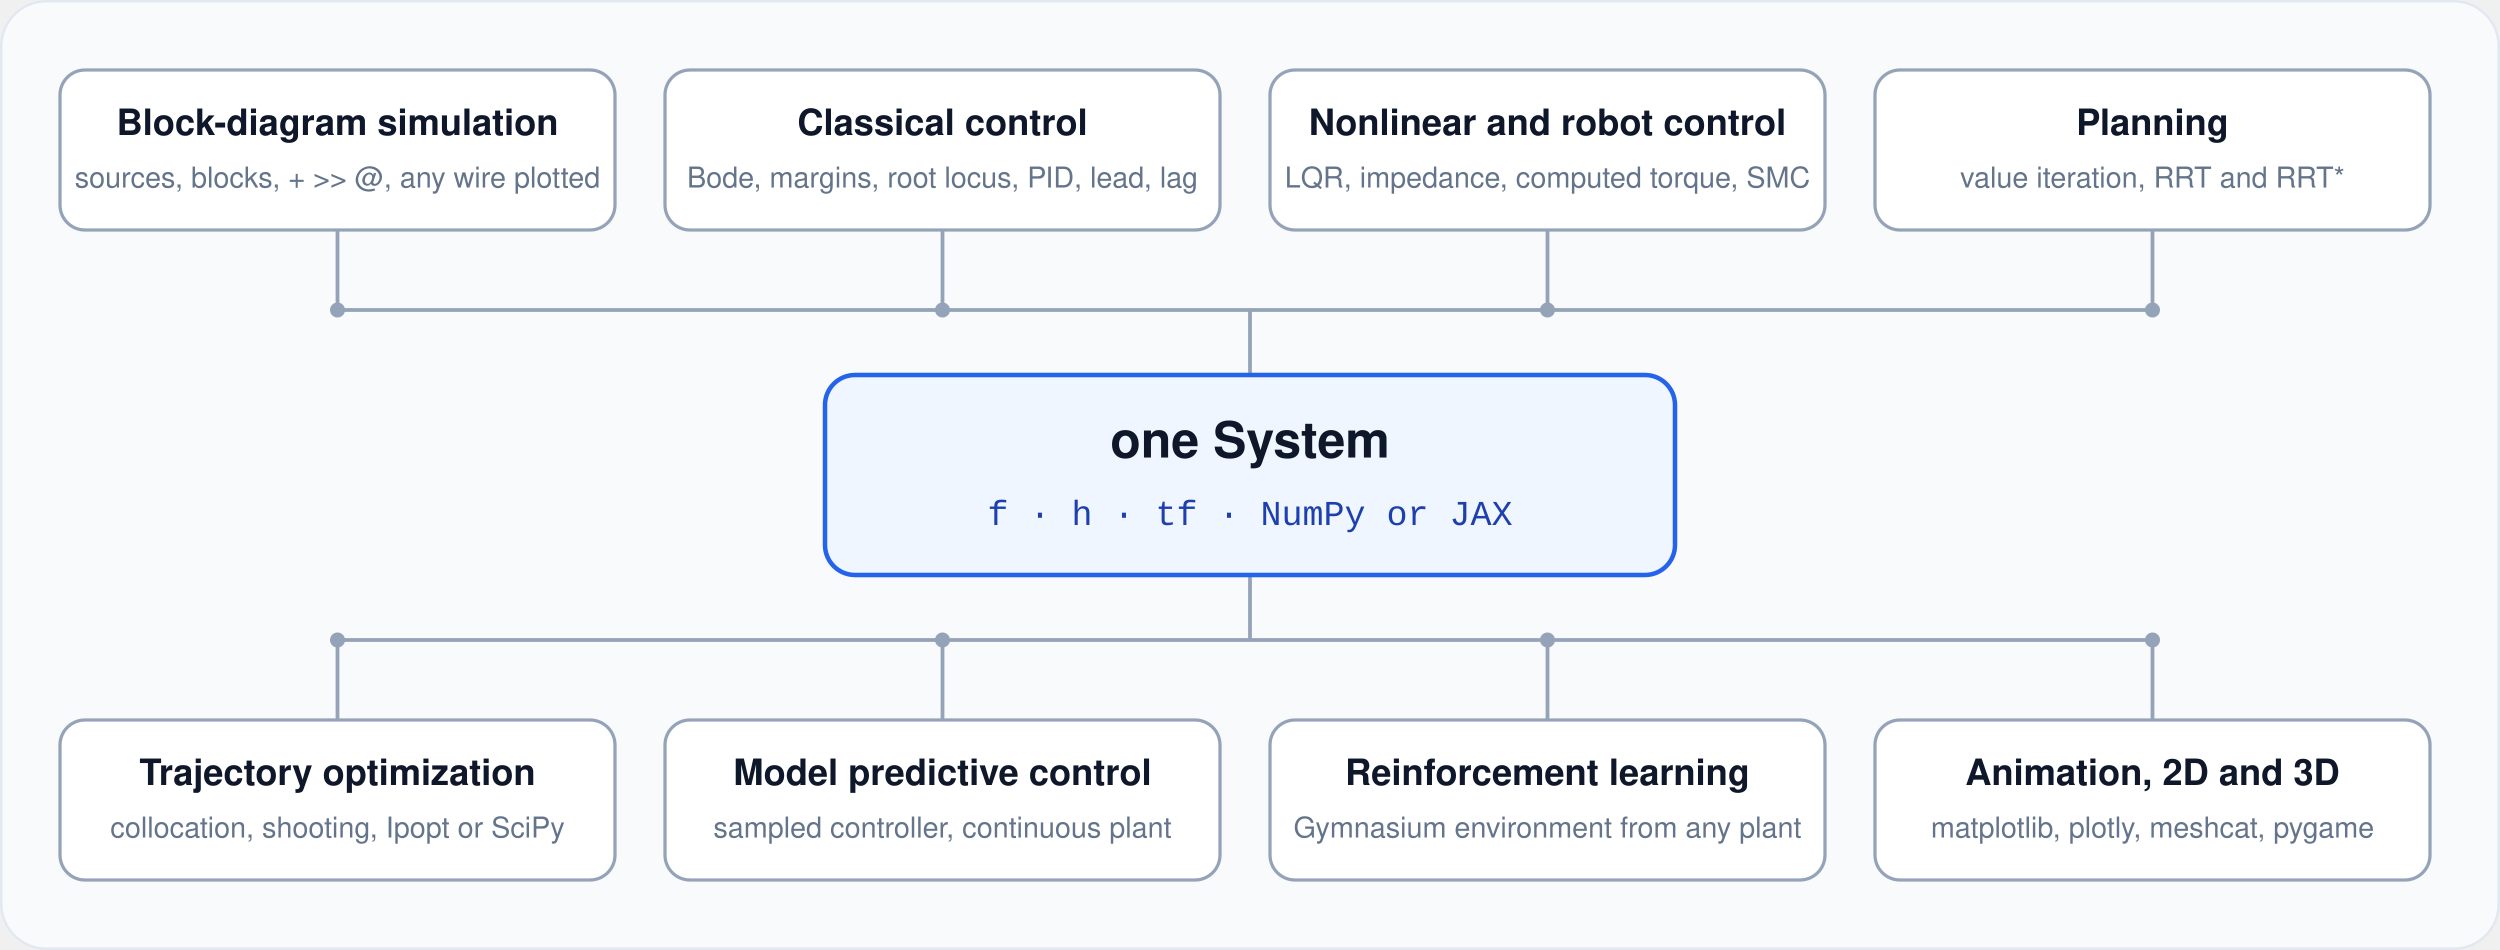
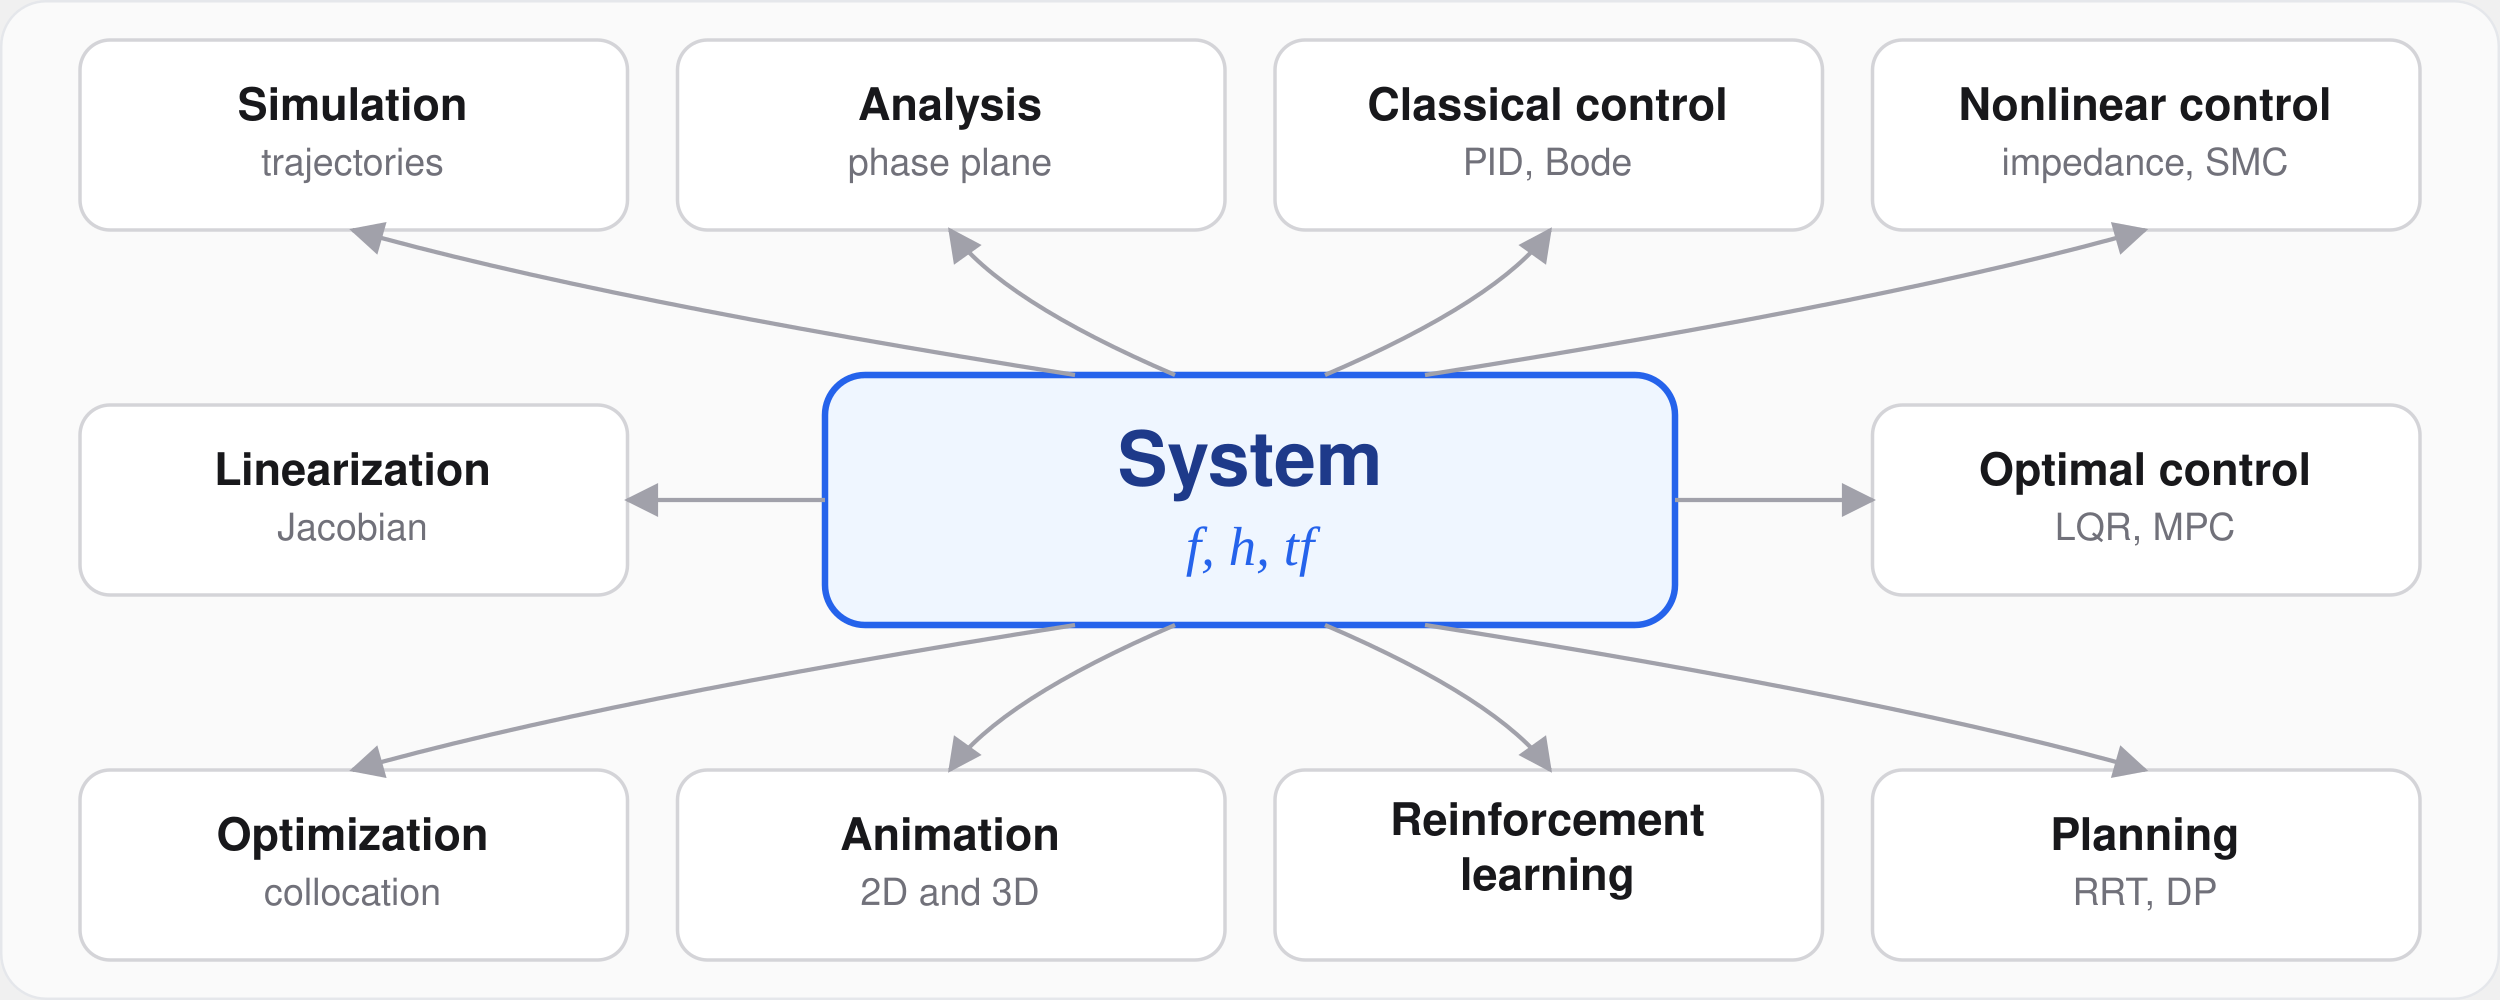
- <svg xmlns="http://www.w3.org/2000/svg" viewBox="0 0 1000 380" width="1000" height="380" font-family="'Helvetica Neue', Helvetica, Arial, sans-serif">
+ <svg xmlns="http://www.w3.org/2000/svg" viewBox="0 0 1000 400" width="1000" height="400" font-family="'Helvetica Neue', Helvetica, Arial, sans-serif">
+   <defs>
+     <marker id="hub-ah" viewBox="0 0 10 10" refX="9" refY="5" markerWidth="8" markerHeight="8" orient="auto">
+       <path d="M0,0 L10,5 L0,10 z" fill="#a1a1aa" />
+     </marker>
+   </defs>
  <style>
-     .canvas { fill: #f8fafc; stroke: #e2e8f0; }
-     .tile { fill: #ffffff; stroke: #94a3b8; stroke-width: 1.3; }
-     .core { fill: #eff6ff; stroke: #2563eb; stroke-width: 1.8; }
-     .t { fill: #0f172a; font-size: 14.5px; font-weight: 700; }
-     .s { fill: #64748b; font-size: 11.5px; }
-     .h1 { fill: #0f172a; font-size: 20px; font-weight: 700; }
-     .code { fill: #1e40af; font-size: 14px; font-family: Menlo, Consolas, 'Courier New', monospace; }
-     .bus { stroke: #94a3b8; stroke-width: 1.5; fill: none; }
-     .dot { fill: #94a3b8; }
+     .canvas { fill: #fafafa; stroke: #e5e7eb; }
+     .tile { fill: #ffffff; stroke: #d4d4d8; stroke-width: 1.4; }
+     .core { fill: #eff6ff; stroke: #2563eb; stroke-width: 2.6; }
+     .t { fill: #18181b; font-size: 18px; font-weight: 700; }
+     .s { fill: #71717a; font-size: 15px; }
+     .h1 { fill: #1e3a8a; font-size: 30px; font-weight: 700; }
+     .math { fill: #2563eb; font-size: 22px; font-style: italic; font-family: 'Times New Roman', Times, serif; }
+     .spoke { stroke: #a1a1aa; stroke-width: 1.7; fill: none; marker-end: url(#hub-ah); }
  </style>
-   <rect class="canvas" x="0.5" y="0.5" width="999" height="379" rx="18" />
-   <rect class="tile" x="24" y="28" width="222" height="64" rx="10" />
-   <text class="t" x="135" y="54" text-anchor="middle">Block-diagram simulation</text>
-   <text class="s" x="135" y="75" text-anchor="middle">sources, blocks, +  &gt;&gt;  @, any wire plotted</text>
-   <rect class="tile" x="266" y="28" width="222" height="64" rx="10" />
-   <text class="t" x="377" y="54" text-anchor="middle">Classical control</text>
-   <text class="s" x="377" y="75" text-anchor="middle">Bode, margins, root locus, PID, lead, lag</text>
-   <rect class="tile" x="508" y="28" width="222" height="64" rx="10" />
-   <text class="t" x="619" y="54" text-anchor="middle">Nonlinear and robot control</text>
-   <text class="s" x="619" y="75" text-anchor="middle">LQR, impedance, computed torque, SMC</text>
-   <rect class="tile" x="750" y="28" width="222" height="64" rx="10" />
-   <text class="t" x="861" y="54" text-anchor="middle">Planning</text>
-   <text class="s" x="861" y="75" text-anchor="middle">value iteration, RRT and RRT*</text>
-   <rect class="tile" x="24" y="288" width="222" height="64" rx="10" />
-   <text class="t" x="135" y="314" text-anchor="middle">Trajectory optimization</text>
-   <text class="s" x="135" y="335" text-anchor="middle">collocation, shooting, Ipopt or SciPy</text>
-   <rect class="tile" x="266" y="288" width="222" height="64" rx="10" />
-   <text class="t" x="377" y="314" text-anchor="middle">Model predictive control</text>
-   <text class="s" x="377" y="335" text-anchor="middle">sampled controller, continuous plant</text>
-   <rect class="tile" x="508" y="288" width="222" height="64" rx="10" />
-   <text class="t" x="619" y="314" text-anchor="middle">Reinforcement learning</text>
-   <text class="s" x="619" y="335" text-anchor="middle">Gymnasium environment from any plant</text>
-   <rect class="tile" x="750" y="288" width="222" height="64" rx="10" />
-   <text class="t" x="861" y="314" text-anchor="middle">Animation, 2D and 3D</text>
-   <text class="s" x="861" y="335" text-anchor="middle">matplotlib, plotly, meshcat, pygame</text>
-   <path class="bus" d="M135,92 L135,124 M377,92 L377,124 M619,92 L619,124 M861,92 L861,124 M135,124 L861,124 M500,124 L500,150" />
-   <path class="bus" d="M135,288 L135,256 M377,288 L377,256 M619,288 L619,256 M861,288 L861,256 M135,256 L861,256 M500,256 L500,230" />
-   <circle class="dot" cx="135" cy="124" r="3" />
-   <circle class="dot" cx="377" cy="124" r="3" />
-   <circle class="dot" cx="619" cy="124" r="3" />
-   <circle class="dot" cx="861" cy="124" r="3" />
-   <circle class="dot" cx="135" cy="256" r="3" />
-   <circle class="dot" cx="377" cy="256" r="3" />
-   <circle class="dot" cx="619" cy="256" r="3" />
-   <circle class="dot" cx="861" cy="256" r="3" />
-   <rect class="core" x="330" y="150" width="340" height="80" rx="12" />
-   <text class="h1" x="500" y="183" text-anchor="middle">one System</text>
-   <text class="code" x="500" y="210" text-anchor="middle">f · h · tf  ·  NumPy or JAX</text>
+   <rect class="canvas" x="0.5" y="0.5" width="999" height="399" rx="18" />
+   <rect class="tile" x="32" y="16" width="219" height="76" rx="12" />
+   <text class="t" x="141" y="48" text-anchor="middle">Simulation</text>
+   <text class="s" x="141" y="70" text-anchor="middle">trajectories</text>
+   <rect class="tile" x="271" y="16" width="219" height="76" rx="12" />
+   <text class="t" x="380" y="48" text-anchor="middle">Analysis</text>
+   <text class="s" x="380" y="70" text-anchor="middle">phase plane</text>
+   <rect class="tile" x="510" y="16" width="219" height="76" rx="12" />
+   <text class="t" x="619" y="48" text-anchor="middle">Classical control</text>
+   <text class="s" x="619" y="70" text-anchor="middle">PID, Bode</text>
+   <rect class="tile" x="749" y="16" width="219" height="76" rx="12" />
+   <text class="t" x="858" y="48" text-anchor="middle">Nonlinear control</text>
+   <text class="s" x="858" y="70" text-anchor="middle">impedance, SMC</text>
+   <rect class="tile" x="32" y="162" width="219" height="76" rx="12" />
+   <text class="t" x="141" y="194" text-anchor="middle">Linearization</text>
+   <text class="s" x="141" y="216" text-anchor="middle">Jacobian</text>
+   <rect class="tile" x="749" y="162" width="219" height="76" rx="12" />
+   <text class="t" x="858" y="194" text-anchor="middle">Optimal control</text>
+   <text class="s" x="858" y="216" text-anchor="middle">LQR, MPC</text>
+   <rect class="tile" x="32" y="308" width="219" height="76" rx="12" />
+   <text class="t" x="141" y="340" text-anchor="middle">Optimization</text>
+   <text class="s" x="141" y="362" text-anchor="middle">collocation</text>
+   <rect class="tile" x="271" y="308" width="219" height="76" rx="12" />
+   <text class="t" x="380" y="340" text-anchor="middle">Animation</text>
+   <text class="s" x="380" y="362" text-anchor="middle">2D and 3D</text>
+   <rect class="tile" x="510" y="308" width="219" height="76" rx="12" />
+   <text class="t" x="619" y="334" text-anchor="middle">Reinforcement</text>
+   <text class="t" x="619" y="356" text-anchor="middle">learning</text>
+   <rect class="tile" x="749" y="308" width="219" height="76" rx="12" />
+   <text class="t" x="858" y="340" text-anchor="middle">Planning</text>
+   <text class="s" x="858" y="362" text-anchor="middle">RRT, DP</text>
+   <rect class="core" x="330" y="150" width="340" height="100" rx="16" />
+   <text class="h1" x="500" y="194" text-anchor="middle">System</text>
+   <text class="math" x="500" y="226" text-anchor="middle">f, h, tf</text>
+   <path class="spoke" d="M430,150 Q240,120 141,92" />
+   <path class="spoke" d="M470,150 Q400,120 380,92" />
+   <path class="spoke" d="M530,150 Q600,120 620,92" />
+   <path class="spoke" d="M570,150 Q760,120 858,92" />
+   <path class="spoke" d="M330,200 L251,200" />
+   <path class="spoke" d="M670,200 L749,200" />
+   <path class="spoke" d="M430,250 Q240,280 141,308" />
+   <path class="spoke" d="M470,250 Q400,280 380,308" />
+   <path class="spoke" d="M530,250 Q600,280 620,308" />
+   <path class="spoke" d="M570,250 Q760,280 858,308" />
</svg>
